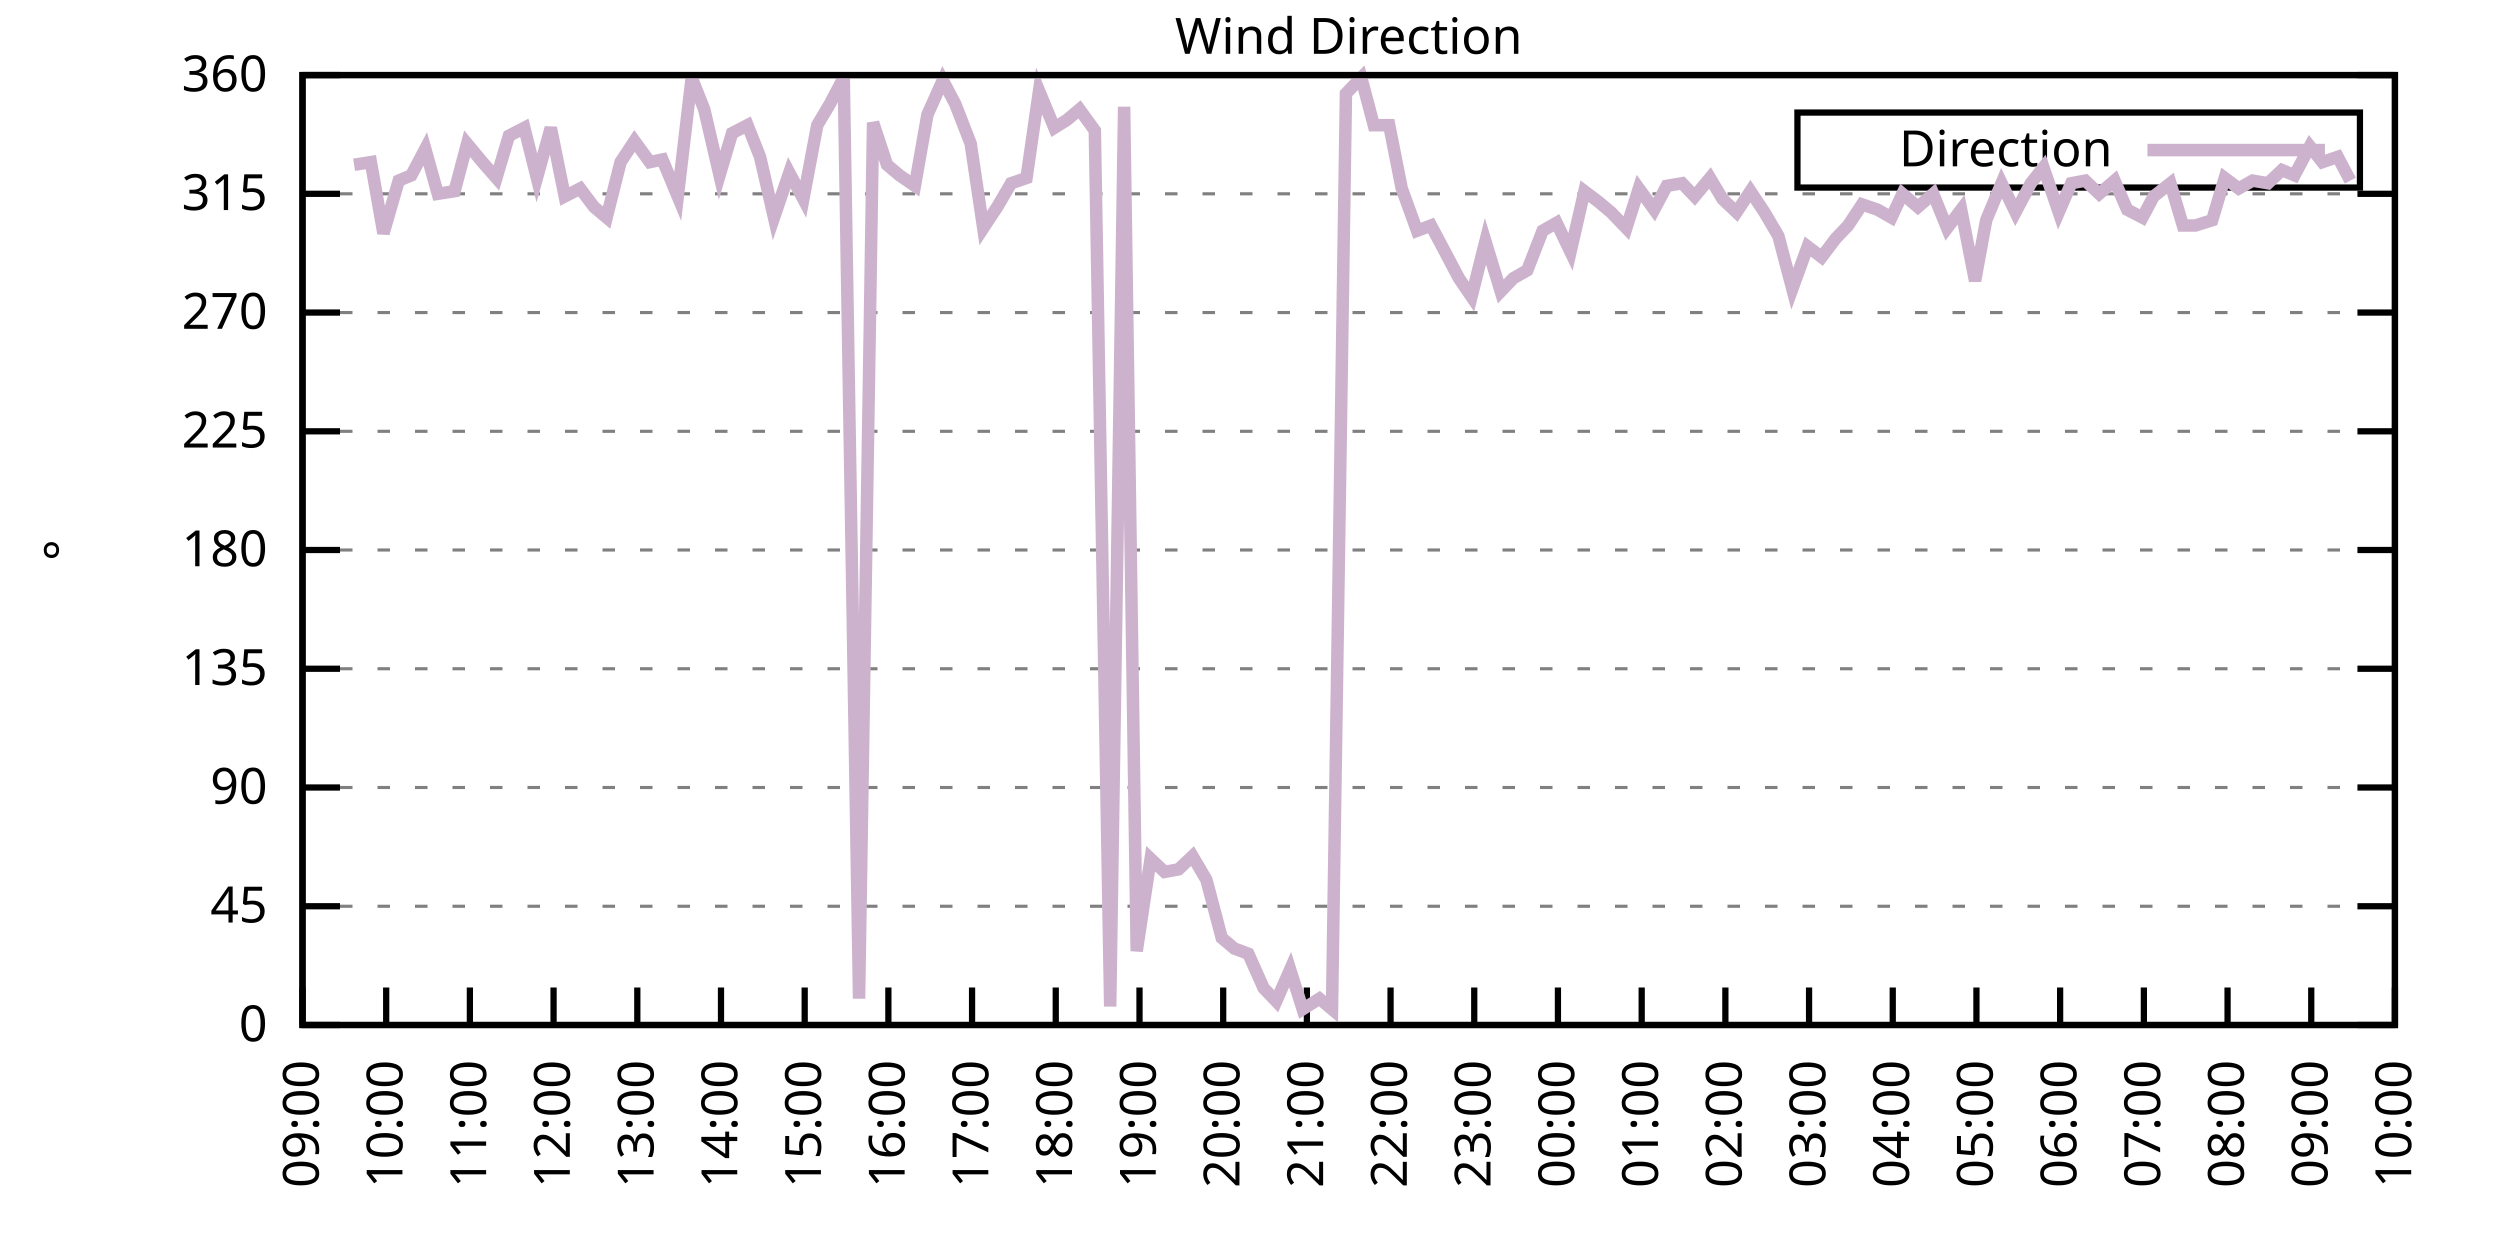
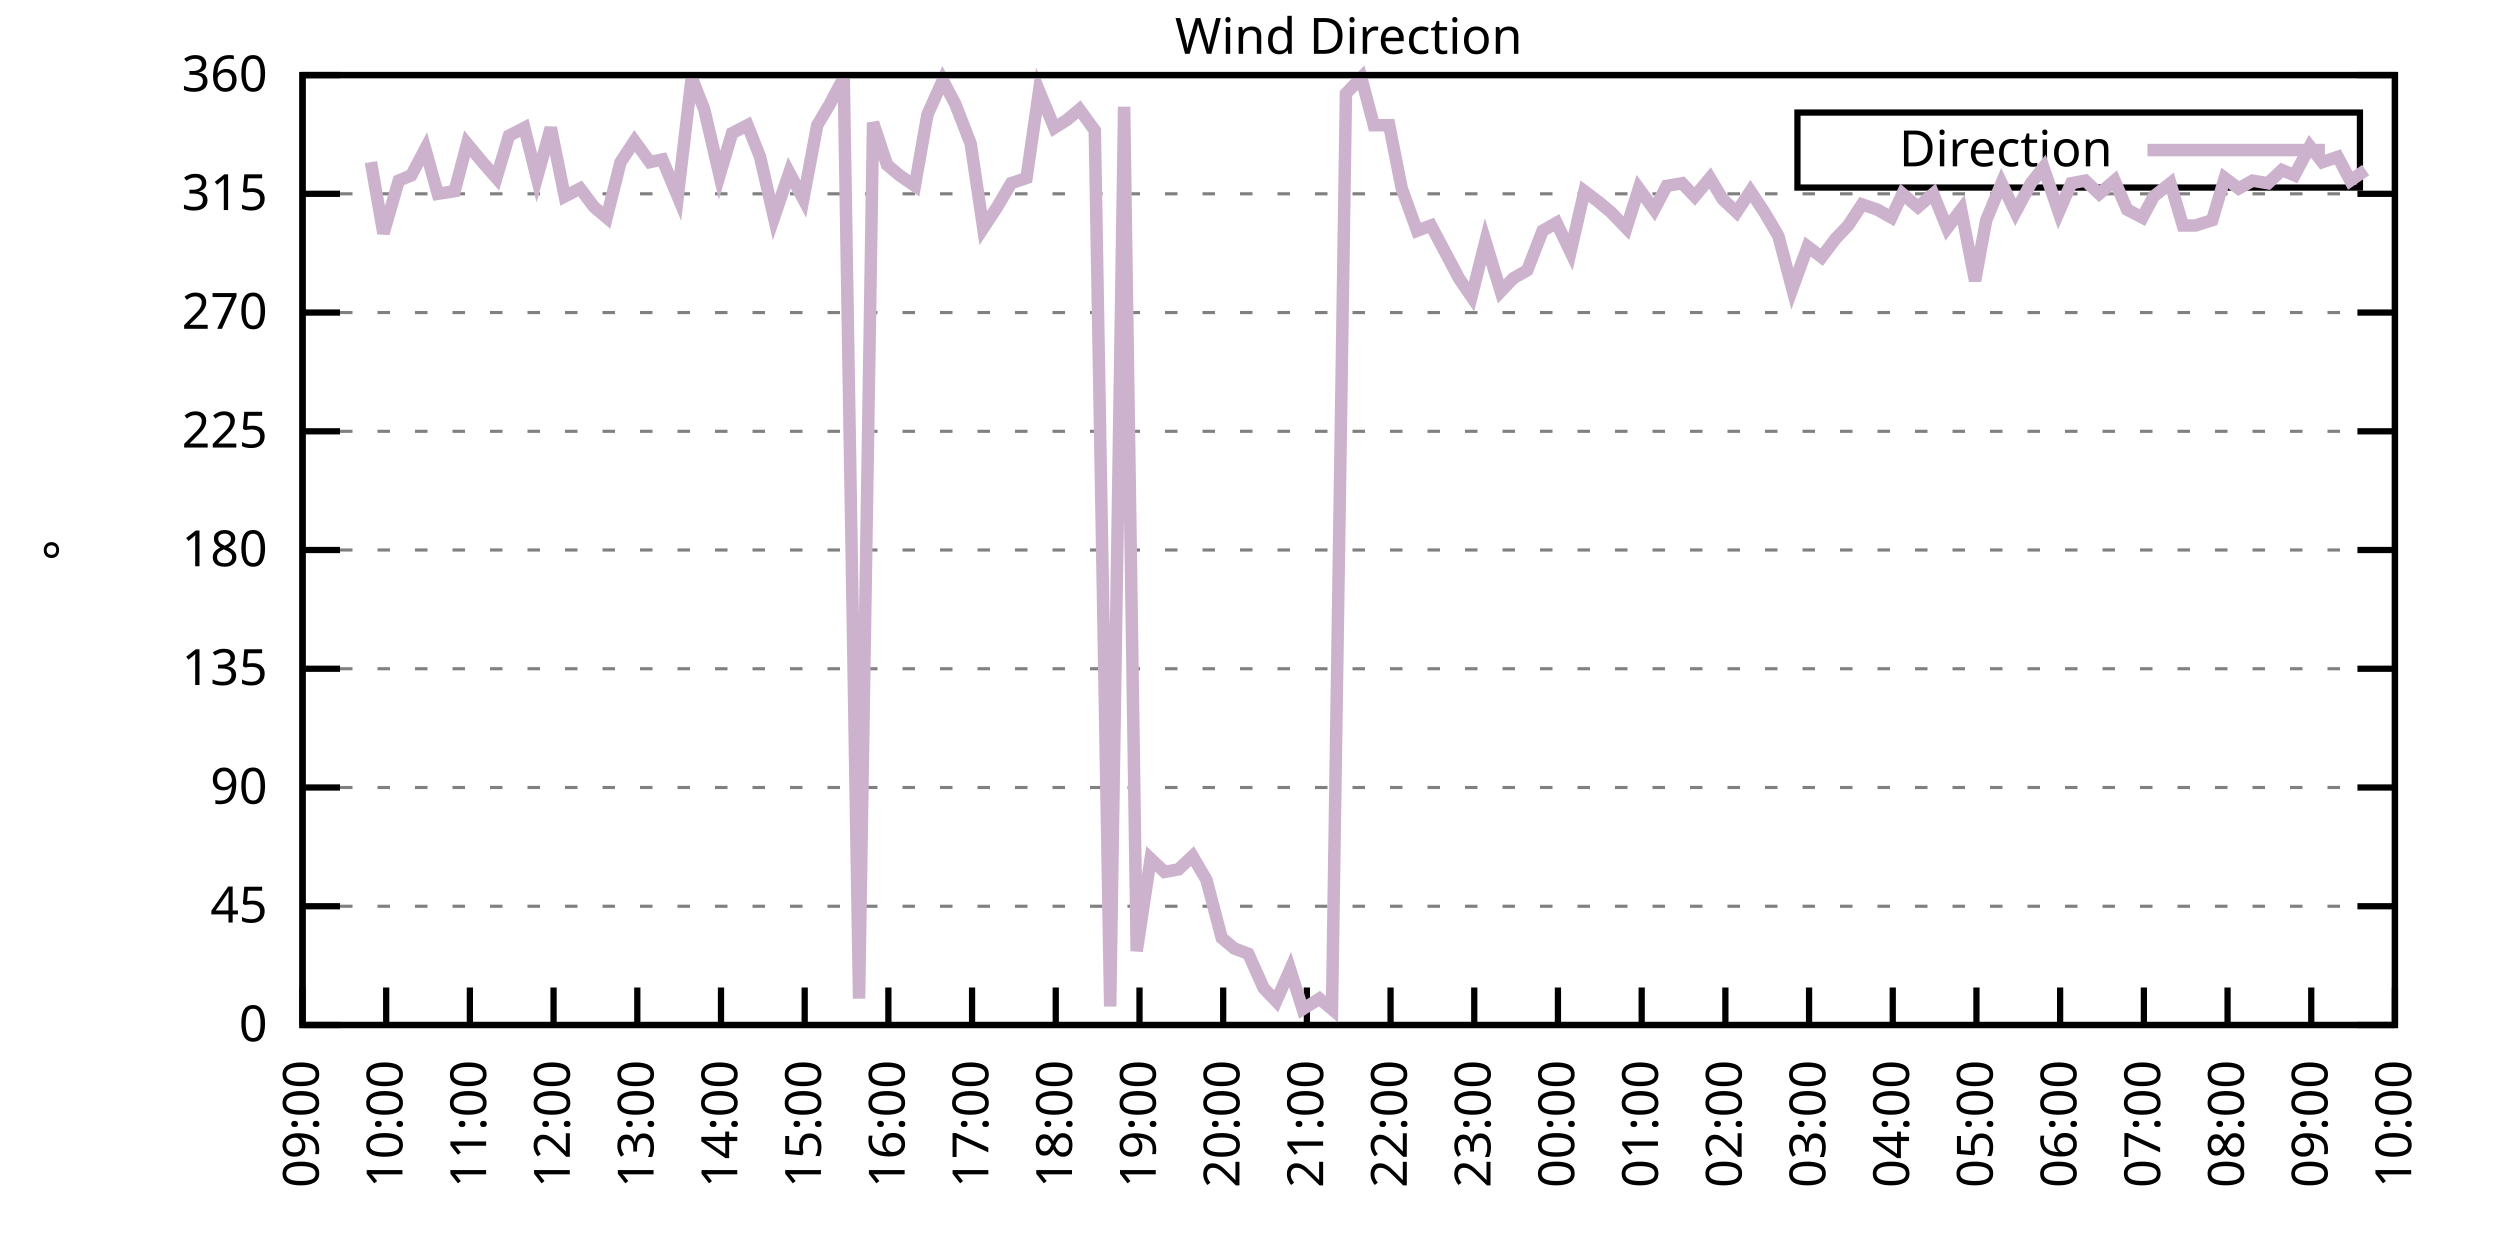
<svg xmlns="http://www.w3.org/2000/svg" xmlns:xlink="http://www.w3.org/1999/xlink" width="400" height="200" viewBox="0 0 400 200">
  <g id="gnuplot_canvas">
    <rect x="0" y="0" width="400" height="200" fill="none" />
    <defs>
      <circle id="gpDot" r="0.5" stroke-width="0.5" stroke="currentColor" />
      <path id="gpPt0" stroke-width="0.333" stroke="currentColor" d="M-1,0 h2 M0,-1 v2" />
      <path id="gpPt1" stroke-width="0.333" stroke="currentColor" d="M-1,-1 L1,1 M1,-1 L-1,1" />
      <path id="gpPt2" stroke-width="0.333" stroke="currentColor" d="M-1,0 L1,0 M0,-1 L0,1 M-1,-1 L1,1 M-1,1 L1,-1" />
      <rect id="gpPt3" stroke-width="0.333" stroke="currentColor" x="-1" y="-1" width="2" height="2" />
      <rect id="gpPt4" stroke-width="0.333" stroke="currentColor" fill="currentColor" x="-1" y="-1" width="2" height="2" />
      <circle id="gpPt5" stroke-width="0.333" stroke="currentColor" cx="0" cy="0" r="1" />
      <use xlink:href="#gpPt5" id="gpPt6" fill="currentColor" stroke="none" />
      <path id="gpPt7" stroke-width="0.333" stroke="currentColor" d="M0,-1.33 L-1.33,0.67 L1.33,0.67 z" />
      <use xlink:href="#gpPt7" id="gpPt8" fill="currentColor" stroke="none" />
      <use xlink:href="#gpPt7" id="gpPt9" stroke="currentColor" transform="rotate(180)" />
      <use xlink:href="#gpPt9" id="gpPt10" fill="currentColor" stroke="none" />
      <use xlink:href="#gpPt3" id="gpPt11" stroke="currentColor" transform="rotate(45)" />
      <use xlink:href="#gpPt11" id="gpPt12" fill="currentColor" stroke="none" />
      <path id="gpPt13" stroke-width="0.333" stroke="currentColor" d="M0,1.330 L1.265,0.411 L0.782,-1.067 L-0.782,-1.076 L-1.265,0.411 z" />
      <use xlink:href="#gpPt13" id="gpPt14" fill="currentColor" stroke="none" />
      <filter id="textbox" filterUnits="objectBoundingBox" x="0" y="0" height="1" width="1">
        <feFlood flood-color="white" flood-opacity="1" result="bgnd" />
        <feComposite in="SourceGraphic" in2="bgnd" operator="atop" />
      </filter>
      <filter id="greybox" filterUnits="objectBoundingBox" x="0" y="0" height="1" width="1">
        <feFlood flood-color="lightgrey" flood-opacity="1" result="grey" />
        <feComposite in="SourceGraphic" in2="grey" operator="atop" />
      </filter>
    </defs>
    <g fill="none" color="white" stroke="currentColor" stroke-width="1.00" stroke-linecap="butt" stroke-linejoin="miter">
</g>
    <g fill="none" color="black" stroke="currentColor" stroke-width="1.00" stroke-linecap="butt" stroke-linejoin="miter">
      <g stroke="none" shape-rendering="crispEdges">
        <polygon fill="rgb(255, 255, 255)" points="48.40,164.00 383.18,164.00 383.18,12.02 48.40,12.02 " />
      </g>
    </g>
    <g fill="none" color="black" stroke="currentColor" stroke-width="1.00" stroke-linecap="butt" stroke-linejoin="miter">
</g>
    <g fill="none" color="black" stroke="black" stroke-width="0.50" stroke-linecap="butt" stroke-linejoin="miter">
</g>
    <g fill="none" color="gray" stroke="currentColor" stroke-width="0.50" stroke-linecap="butt" stroke-linejoin="miter">
      <path stroke="gray" stroke-dasharray="2,4" class="gridline" d="M48.40,164.00 L383.19,164.00  " />
    </g>
    <g fill="none" color="gray" stroke="gray" stroke-width="1.00" stroke-linecap="butt" stroke-linejoin="miter">
</g>
    <g fill="none" color="black" stroke="currentColor" stroke-width="1.00" stroke-linecap="butt" stroke-linejoin="miter">
      <path stroke="black" d="M48.40,164.00 L54.40,164.00 M383.19,164.00 L377.19,164.00  " />
      <g transform="translate(42.80,166.60)" stroke="none" fill="black" font-family="Sans" font-size="8.00" text-anchor="end">
        <text>
          <tspan font-family="Sans"> 0</tspan>
        </text>
      </g>
    </g>
    <g fill="none" color="black" stroke="currentColor" stroke-width="1.00" stroke-linecap="butt" stroke-linejoin="miter">
</g>
    <g fill="none" color="black" stroke="black" stroke-width="0.50" stroke-linecap="butt" stroke-linejoin="miter">
</g>
    <g fill="none" color="gray" stroke="currentColor" stroke-width="0.50" stroke-linecap="butt" stroke-linejoin="miter">
      <path stroke="gray" stroke-dasharray="2,4" class="gridline" d="M48.40,145.00 L383.19,145.00  " />
    </g>
    <g fill="none" color="gray" stroke="gray" stroke-width="1.00" stroke-linecap="butt" stroke-linejoin="miter">
</g>
    <g fill="none" color="black" stroke="currentColor" stroke-width="1.00" stroke-linecap="butt" stroke-linejoin="miter">
      <path stroke="black" d="M48.40,145.00 L54.40,145.00 M383.19,145.00 L377.19,145.00  " />
      <g transform="translate(42.80,147.60)" stroke="none" fill="black" font-family="Sans" font-size="8.00" text-anchor="end">
        <text>
          <tspan font-family="Sans"> 45</tspan>
        </text>
      </g>
    </g>
    <g fill="none" color="black" stroke="currentColor" stroke-width="1.00" stroke-linecap="butt" stroke-linejoin="miter">
</g>
    <g fill="none" color="black" stroke="black" stroke-width="0.50" stroke-linecap="butt" stroke-linejoin="miter">
</g>
    <g fill="none" color="gray" stroke="currentColor" stroke-width="0.50" stroke-linecap="butt" stroke-linejoin="miter">
      <path stroke="gray" stroke-dasharray="2,4" class="gridline" d="M48.40,126.00 L383.19,126.00  " />
    </g>
    <g fill="none" color="gray" stroke="gray" stroke-width="1.00" stroke-linecap="butt" stroke-linejoin="miter">
</g>
    <g fill="none" color="black" stroke="currentColor" stroke-width="1.00" stroke-linecap="butt" stroke-linejoin="miter">
      <path stroke="black" d="M48.40,126.00 L54.40,126.00 M383.19,126.00 L377.19,126.00  " />
      <g transform="translate(42.80,128.60)" stroke="none" fill="black" font-family="Sans" font-size="8.00" text-anchor="end">
        <text>
          <tspan font-family="Sans"> 90</tspan>
        </text>
      </g>
    </g>
    <g fill="none" color="black" stroke="currentColor" stroke-width="1.00" stroke-linecap="butt" stroke-linejoin="miter">
</g>
    <g fill="none" color="black" stroke="black" stroke-width="0.50" stroke-linecap="butt" stroke-linejoin="miter">
</g>
    <g fill="none" color="gray" stroke="currentColor" stroke-width="0.50" stroke-linecap="butt" stroke-linejoin="miter">
      <path stroke="gray" stroke-dasharray="2,4" class="gridline" d="M48.40,107.00 L383.19,107.00  " />
    </g>
    <g fill="none" color="gray" stroke="gray" stroke-width="1.00" stroke-linecap="butt" stroke-linejoin="miter">
</g>
    <g fill="none" color="black" stroke="currentColor" stroke-width="1.00" stroke-linecap="butt" stroke-linejoin="miter">
      <path stroke="black" d="M48.40,107.00 L54.40,107.00 M383.19,107.00 L377.19,107.00  " />
      <g transform="translate(42.80,109.60)" stroke="none" fill="black" font-family="Sans" font-size="8.00" text-anchor="end">
        <text>
          <tspan font-family="Sans"> 135</tspan>
        </text>
      </g>
    </g>
    <g fill="none" color="black" stroke="currentColor" stroke-width="1.00" stroke-linecap="butt" stroke-linejoin="miter">
</g>
    <g fill="none" color="black" stroke="black" stroke-width="0.50" stroke-linecap="butt" stroke-linejoin="miter">
</g>
    <g fill="none" color="gray" stroke="currentColor" stroke-width="0.50" stroke-linecap="butt" stroke-linejoin="miter">
      <path stroke="gray" stroke-dasharray="2,4" class="gridline" d="M48.40,88.00 L383.19,88.00  " />
    </g>
    <g fill="none" color="gray" stroke="gray" stroke-width="1.00" stroke-linecap="butt" stroke-linejoin="miter">
</g>
    <g fill="none" color="black" stroke="currentColor" stroke-width="1.00" stroke-linecap="butt" stroke-linejoin="miter">
      <path stroke="black" d="M48.40,88.00 L54.40,88.00 M383.19,88.00 L377.19,88.00  " />
      <g transform="translate(42.80,90.60)" stroke="none" fill="black" font-family="Sans" font-size="8.00" text-anchor="end">
        <text>
          <tspan font-family="Sans"> 180</tspan>
        </text>
      </g>
    </g>
    <g fill="none" color="black" stroke="currentColor" stroke-width="1.00" stroke-linecap="butt" stroke-linejoin="miter">
</g>
    <g fill="none" color="black" stroke="black" stroke-width="0.50" stroke-linecap="butt" stroke-linejoin="miter">
</g>
    <g fill="none" color="gray" stroke="currentColor" stroke-width="0.50" stroke-linecap="butt" stroke-linejoin="miter">
      <path stroke="gray" stroke-dasharray="2,4" class="gridline" d="M48.40,69.01 L383.19,69.01  " />
    </g>
    <g fill="none" color="gray" stroke="gray" stroke-width="1.00" stroke-linecap="butt" stroke-linejoin="miter">
</g>
    <g fill="none" color="black" stroke="currentColor" stroke-width="1.00" stroke-linecap="butt" stroke-linejoin="miter">
      <path stroke="black" d="M48.40,69.01 L54.40,69.01 M383.19,69.01 L377.19,69.01  " />
      <g transform="translate(42.80,71.61)" stroke="none" fill="black" font-family="Sans" font-size="8.00" text-anchor="end">
        <text>
          <tspan font-family="Sans"> 225</tspan>
        </text>
      </g>
    </g>
    <g fill="none" color="black" stroke="currentColor" stroke-width="1.00" stroke-linecap="butt" stroke-linejoin="miter">
</g>
    <g fill="none" color="black" stroke="black" stroke-width="0.50" stroke-linecap="butt" stroke-linejoin="miter">
</g>
    <g fill="none" color="gray" stroke="currentColor" stroke-width="0.50" stroke-linecap="butt" stroke-linejoin="miter">
      <path stroke="gray" stroke-dasharray="2,4" class="gridline" d="M48.40,50.01 L383.19,50.01  " />
    </g>
    <g fill="none" color="gray" stroke="gray" stroke-width="1.00" stroke-linecap="butt" stroke-linejoin="miter">
</g>
    <g fill="none" color="black" stroke="currentColor" stroke-width="1.00" stroke-linecap="butt" stroke-linejoin="miter">
      <path stroke="black" d="M48.40,50.01 L54.40,50.01 M383.19,50.01 L377.19,50.01  " />
      <g transform="translate(42.80,52.61)" stroke="none" fill="black" font-family="Sans" font-size="8.00" text-anchor="end">
        <text>
          <tspan font-family="Sans"> 270</tspan>
        </text>
      </g>
    </g>
    <g fill="none" color="black" stroke="currentColor" stroke-width="1.00" stroke-linecap="butt" stroke-linejoin="miter">
</g>
    <g fill="none" color="black" stroke="black" stroke-width="0.50" stroke-linecap="butt" stroke-linejoin="miter">
</g>
    <g fill="none" color="gray" stroke="currentColor" stroke-width="0.50" stroke-linecap="butt" stroke-linejoin="miter">
      <path stroke="gray" stroke-dasharray="2,4" class="gridline" d="M48.40,31.01 L383.19,31.01  " />
    </g>
    <g fill="none" color="gray" stroke="gray" stroke-width="1.00" stroke-linecap="butt" stroke-linejoin="miter">
</g>
    <g fill="none" color="black" stroke="currentColor" stroke-width="1.00" stroke-linecap="butt" stroke-linejoin="miter">
      <path stroke="black" d="M48.40,31.01 L54.40,31.01 M383.19,31.01 L377.19,31.01  " />
      <g transform="translate(42.80,33.61)" stroke="none" fill="black" font-family="Sans" font-size="8.00" text-anchor="end">
        <text>
          <tspan font-family="Sans"> 315</tspan>
        </text>
      </g>
    </g>
    <g fill="none" color="black" stroke="currentColor" stroke-width="1.00" stroke-linecap="butt" stroke-linejoin="miter">
</g>
    <g fill="none" color="black" stroke="black" stroke-width="0.50" stroke-linecap="butt" stroke-linejoin="miter">
</g>
    <g fill="none" color="gray" stroke="currentColor" stroke-width="0.50" stroke-linecap="butt" stroke-linejoin="miter">
      <path stroke="gray" stroke-dasharray="2,4" class="gridline" d="M48.40,12.01 L383.19,12.01  " />
    </g>
    <g fill="none" color="gray" stroke="gray" stroke-width="1.00" stroke-linecap="butt" stroke-linejoin="miter">
</g>
    <g fill="none" color="black" stroke="currentColor" stroke-width="1.00" stroke-linecap="butt" stroke-linejoin="miter">
      <path stroke="black" d="M48.40,12.01 L54.40,12.01 M383.19,12.01 L377.19,12.01  " />
      <g transform="translate(42.80,14.61)" stroke="none" fill="black" font-family="Sans" font-size="8.00" text-anchor="end">
        <text>
          <tspan font-family="Sans"> 360</tspan>
        </text>
      </g>
    </g>
    <g fill="none" color="black" stroke="currentColor" stroke-width="1.00" stroke-linecap="butt" stroke-linejoin="miter">
      <path stroke="black" d="M48.40,164.00 L48.40,158.00  " />
      <g transform="translate(51.00,169.60) rotate(270.00)" stroke="none" fill="black" font-family="Sans" font-size="8.00" text-anchor="end">
        <text>
          <tspan font-family="Sans">09:00</tspan>
        </text>
      </g>
    </g>
    <g fill="none" color="black" stroke="currentColor" stroke-width="1.00" stroke-linecap="butt" stroke-linejoin="miter">
      <path stroke="black" d="M61.79,164.00 L61.79,158.00  " />
      <g transform="translate(64.39,169.60) rotate(270.00)" stroke="none" fill="black" font-family="Sans" font-size="8.00" text-anchor="end">
        <text>
          <tspan font-family="Sans">10:00</tspan>
        </text>
      </g>
    </g>
    <g fill="none" color="black" stroke="currentColor" stroke-width="1.00" stroke-linecap="butt" stroke-linejoin="miter">
      <path stroke="black" d="M75.18,164.00 L75.18,158.00  " />
      <g transform="translate(77.78,169.60) rotate(270.00)" stroke="none" fill="black" font-family="Sans" font-size="8.00" text-anchor="end">
        <text>
          <tspan font-family="Sans">11:00</tspan>
        </text>
      </g>
    </g>
    <g fill="none" color="black" stroke="currentColor" stroke-width="1.00" stroke-linecap="butt" stroke-linejoin="miter">
      <path stroke="black" d="M88.57,164.00 L88.57,158.00  " />
      <g transform="translate(91.17,169.60) rotate(270.00)" stroke="none" fill="black" font-family="Sans" font-size="8.00" text-anchor="end">
        <text>
          <tspan font-family="Sans">12:00</tspan>
        </text>
      </g>
    </g>
    <g fill="none" color="black" stroke="currentColor" stroke-width="1.00" stroke-linecap="butt" stroke-linejoin="miter">
      <path stroke="black" d="M101.97,164.00 L101.97,158.00  " />
      <g transform="translate(104.57,169.60) rotate(270.00)" stroke="none" fill="black" font-family="Sans" font-size="8.00" text-anchor="end">
        <text>
          <tspan font-family="Sans">13:00</tspan>
        </text>
      </g>
    </g>
    <g fill="none" color="black" stroke="currentColor" stroke-width="1.00" stroke-linecap="butt" stroke-linejoin="miter">
      <path stroke="black" d="M115.36,164.00 L115.36,158.00  " />
      <g transform="translate(117.96,169.60) rotate(270.00)" stroke="none" fill="black" font-family="Sans" font-size="8.00" text-anchor="end">
        <text>
          <tspan font-family="Sans">14:00</tspan>
        </text>
      </g>
    </g>
    <g fill="none" color="black" stroke="currentColor" stroke-width="1.00" stroke-linecap="butt" stroke-linejoin="miter">
      <path stroke="black" d="M128.75,164.00 L128.75,158.00  " />
      <g transform="translate(131.35,169.60) rotate(270.00)" stroke="none" fill="black" font-family="Sans" font-size="8.00" text-anchor="end">
        <text>
          <tspan font-family="Sans">15:00</tspan>
        </text>
      </g>
    </g>
    <g fill="none" color="black" stroke="currentColor" stroke-width="1.00" stroke-linecap="butt" stroke-linejoin="miter">
      <path stroke="black" d="M142.14,164.00 L142.14,158.00  " />
      <g transform="translate(144.74,169.60) rotate(270.00)" stroke="none" fill="black" font-family="Sans" font-size="8.00" text-anchor="end">
        <text>
          <tspan font-family="Sans">16:00</tspan>
        </text>
      </g>
    </g>
    <g fill="none" color="black" stroke="currentColor" stroke-width="1.00" stroke-linecap="butt" stroke-linejoin="miter">
      <path stroke="black" d="M155.53,164.00 L155.53,158.00  " />
      <g transform="translate(158.13,169.60) rotate(270.00)" stroke="none" fill="black" font-family="Sans" font-size="8.00" text-anchor="end">
        <text>
          <tspan font-family="Sans">17:00</tspan>
        </text>
      </g>
    </g>
    <g fill="none" color="black" stroke="currentColor" stroke-width="1.00" stroke-linecap="butt" stroke-linejoin="miter">
      <path stroke="black" d="M168.92,164.00 L168.92,158.00  " />
      <g transform="translate(171.52,169.60) rotate(270.00)" stroke="none" fill="black" font-family="Sans" font-size="8.00" text-anchor="end">
        <text>
          <tspan font-family="Sans">18:00</tspan>
        </text>
      </g>
    </g>
    <g fill="none" color="black" stroke="currentColor" stroke-width="1.00" stroke-linecap="butt" stroke-linejoin="miter">
      <path stroke="black" d="M182.32,164.00 L182.32,158.00  " />
      <g transform="translate(184.92,169.60) rotate(270.00)" stroke="none" fill="black" font-family="Sans" font-size="8.00" text-anchor="end">
        <text>
          <tspan font-family="Sans">19:00</tspan>
        </text>
      </g>
    </g>
    <g fill="none" color="black" stroke="currentColor" stroke-width="1.00" stroke-linecap="butt" stroke-linejoin="miter">
      <path stroke="black" d="M195.71,164.00 L195.71,158.00  " />
      <g transform="translate(198.31,169.60) rotate(270.00)" stroke="none" fill="black" font-family="Sans" font-size="8.00" text-anchor="end">
        <text>
          <tspan font-family="Sans">20:00</tspan>
        </text>
      </g>
    </g>
    <g fill="none" color="black" stroke="currentColor" stroke-width="1.00" stroke-linecap="butt" stroke-linejoin="miter">
      <path stroke="black" d="M209.10,164.00 L209.10,158.00  " />
      <g transform="translate(211.70,169.60) rotate(270.00)" stroke="none" fill="black" font-family="Sans" font-size="8.00" text-anchor="end">
        <text>
          <tspan font-family="Sans">21:00</tspan>
        </text>
      </g>
    </g>
    <g fill="none" color="black" stroke="currentColor" stroke-width="1.00" stroke-linecap="butt" stroke-linejoin="miter">
      <path stroke="black" d="M222.49,164.00 L222.49,158.00  " />
      <g transform="translate(225.09,169.60) rotate(270.00)" stroke="none" fill="black" font-family="Sans" font-size="8.00" text-anchor="end">
        <text>
          <tspan font-family="Sans">22:00</tspan>
        </text>
      </g>
    </g>
    <g fill="none" color="black" stroke="currentColor" stroke-width="1.00" stroke-linecap="butt" stroke-linejoin="miter">
      <path stroke="black" d="M235.88,164.00 L235.88,158.00  " />
      <g transform="translate(238.48,169.60) rotate(270.00)" stroke="none" fill="black" font-family="Sans" font-size="8.00" text-anchor="end">
        <text>
          <tspan font-family="Sans">23:00</tspan>
        </text>
      </g>
    </g>
    <g fill="none" color="black" stroke="currentColor" stroke-width="1.00" stroke-linecap="butt" stroke-linejoin="miter">
      <path stroke="black" d="M249.27,164.00 L249.27,158.00  " />
      <g transform="translate(251.87,169.60) rotate(270.00)" stroke="none" fill="black" font-family="Sans" font-size="8.00" text-anchor="end">
        <text>
          <tspan font-family="Sans">00:00</tspan>
        </text>
      </g>
    </g>
    <g fill="none" color="black" stroke="currentColor" stroke-width="1.00" stroke-linecap="butt" stroke-linejoin="miter">
      <path stroke="black" d="M262.67,164.00 L262.67,158.00  " />
      <g transform="translate(265.27,169.60) rotate(270.00)" stroke="none" fill="black" font-family="Sans" font-size="8.00" text-anchor="end">
        <text>
          <tspan font-family="Sans">01:00</tspan>
        </text>
      </g>
    </g>
    <g fill="none" color="black" stroke="currentColor" stroke-width="1.00" stroke-linecap="butt" stroke-linejoin="miter">
      <path stroke="black" d="M276.06,164.00 L276.06,158.00  " />
      <g transform="translate(278.66,169.60) rotate(270.00)" stroke="none" fill="black" font-family="Sans" font-size="8.00" text-anchor="end">
        <text>
          <tspan font-family="Sans">02:00</tspan>
        </text>
      </g>
    </g>
    <g fill="none" color="black" stroke="currentColor" stroke-width="1.00" stroke-linecap="butt" stroke-linejoin="miter">
      <path stroke="black" d="M289.45,164.00 L289.45,158.00  " />
      <g transform="translate(292.05,169.60) rotate(270.00)" stroke="none" fill="black" font-family="Sans" font-size="8.00" text-anchor="end">
        <text>
          <tspan font-family="Sans">03:00</tspan>
        </text>
      </g>
    </g>
    <g fill="none" color="black" stroke="currentColor" stroke-width="1.00" stroke-linecap="butt" stroke-linejoin="miter">
      <path stroke="black" d="M302.84,164.00 L302.84,158.00  " />
      <g transform="translate(305.44,169.60) rotate(270.00)" stroke="none" fill="black" font-family="Sans" font-size="8.00" text-anchor="end">
        <text>
          <tspan font-family="Sans">04:00</tspan>
        </text>
      </g>
    </g>
    <g fill="none" color="black" stroke="currentColor" stroke-width="1.00" stroke-linecap="butt" stroke-linejoin="miter">
      <path stroke="black" d="M316.23,164.00 L316.23,158.00  " />
      <g transform="translate(318.83,169.60) rotate(270.00)" stroke="none" fill="black" font-family="Sans" font-size="8.00" text-anchor="end">
        <text>
          <tspan font-family="Sans">05:00</tspan>
        </text>
      </g>
    </g>
    <g fill="none" color="black" stroke="currentColor" stroke-width="1.00" stroke-linecap="butt" stroke-linejoin="miter">
      <path stroke="black" d="M329.62,164.00 L329.62,158.00  " />
      <g transform="translate(332.22,169.60) rotate(270.00)" stroke="none" fill="black" font-family="Sans" font-size="8.00" text-anchor="end">
        <text>
          <tspan font-family="Sans">06:00</tspan>
        </text>
      </g>
    </g>
    <g fill="none" color="black" stroke="currentColor" stroke-width="1.00" stroke-linecap="butt" stroke-linejoin="miter">
      <path stroke="black" d="M343.02,164.00 L343.02,158.00  " />
      <g transform="translate(345.62,169.60) rotate(270.00)" stroke="none" fill="black" font-family="Sans" font-size="8.00" text-anchor="end">
        <text>
          <tspan font-family="Sans">07:00</tspan>
        </text>
      </g>
    </g>
    <g fill="none" color="black" stroke="currentColor" stroke-width="1.00" stroke-linecap="butt" stroke-linejoin="miter">
      <path stroke="black" d="M356.41,164.00 L356.41,158.00  " />
      <g transform="translate(359.01,169.60) rotate(270.00)" stroke="none" fill="black" font-family="Sans" font-size="8.00" text-anchor="end">
        <text>
          <tspan font-family="Sans">08:00</tspan>
        </text>
      </g>
    </g>
    <g fill="none" color="black" stroke="currentColor" stroke-width="1.00" stroke-linecap="butt" stroke-linejoin="miter">
      <path stroke="black" d="M369.80,164.00 L369.80,158.00  " />
      <g transform="translate(372.40,169.60) rotate(270.00)" stroke="none" fill="black" font-family="Sans" font-size="8.00" text-anchor="end">
        <text>
          <tspan font-family="Sans">09:00</tspan>
        </text>
      </g>
    </g>
    <g fill="none" color="black" stroke="currentColor" stroke-width="1.00" stroke-linecap="butt" stroke-linejoin="miter">
      <path stroke="black" d="M383.19,164.00 L383.19,158.00  " />
      <g transform="translate(385.79,169.60) rotate(270.00)" stroke="none" fill="black" font-family="Sans" font-size="8.00" text-anchor="end">
        <text>
          <tspan font-family="Sans">10:00</tspan>
        </text>
      </g>
    </g>
    <g fill="none" color="black" stroke="currentColor" stroke-width="1.00" stroke-linecap="butt" stroke-linejoin="miter">
</g>
    <g fill="none" color="black" stroke="currentColor" stroke-width="1.00" stroke-linecap="butt" stroke-linejoin="miter">
      <path stroke="black" d="M48.40,12.01 L48.40,164.00 L383.19,164.00 L383.19,12.01 L48.40,12.01 Z  " />
    </g>
    <g fill="none" color="black" stroke="currentColor" stroke-width="1.00" stroke-linecap="butt" stroke-linejoin="miter">
</g>
    <g fill="none" color="black" stroke="currentColor" stroke-width="1.00" stroke-linecap="butt" stroke-linejoin="miter">
      <path stroke="black" d="M287.59,30.01 L287.59,18.01 L377.59,18.01 L377.59,30.01 L287.59,30.01 Z  " />
    </g>
    <g id="Wind_direction_plot_1">
      <g fill="none" color="white" stroke="black" stroke-width="2.00" stroke-linecap="butt" stroke-linejoin="miter">
</g>
      <g fill="none" color="black" stroke="currentColor" stroke-width="2.00" stroke-linecap="butt" stroke-linejoin="miter">
        <g transform="translate(337.99,26.61)" stroke="none" fill="black" font-family="Sans" font-size="8.00" text-anchor="end">
          <text>
            <tspan font-family="Sans">Direction</tspan>
          </text>
        </g>
      </g>
      <g fill="none" color="black" stroke="currentColor" stroke-width="2.00" stroke-linecap="butt" stroke-linejoin="miter">
-         <path stroke="rgb(204, 178, 204)" d="M343.59,24.01 L371.99,24.01 M56.66,26.36 L59.34,25.94 L61.35,37.34 L63.80,28.90 L65.81,28.05 L68.04,23.83   L70.05,31.01 L72.73,30.59 L74.74,22.99 L77.19,25.94 L79.42,28.48 L81.43,21.72 L83.89,20.45 L85.90,28.48   L88.13,20.45 L90.36,31.43 L92.82,30.16 L95.05,33.12 L97.06,34.81 L99.29,25.94 L101.52,22.56 L103.98,25.94   L105.98,25.52 L108.44,31.43 L110.67,12.43 L112.68,17.50 L115.13,28.05 L117.14,21.30 L119.60,20.03 L121.61,25.10   L123.84,34.81 L126.29,27.63 L128.53,31.85 L130.76,20.03 L132.77,16.65 L135.00,12.43 L137.45,159.78 L139.69,19.61   L141.92,26.36 L143.93,28.05 L146.38,29.74 L148.39,18.34 L150.85,12.85 L152.85,16.65 L155.31,22.99 L157.32,36.50   L159.55,33.12 L161.78,29.32 L164.24,28.48 L166.25,14.54 L168.70,20.45 L170.71,19.19 L172.72,17.50 L175.17,20.88   L177.63,161.04 L179.86,17.08 L181.87,152.18 L184.10,137.40 L186.33,139.51 L188.57,139.09 L190.80,136.98 L193.03,140.78   L195.48,150.07 L197.49,151.76 L199.73,152.60 L202.18,158.09 L204.19,160.20 L206.42,155.13 L208.43,161.47 L211.11,159.78   L213.12,161.47 L215.35,14.97 L217.80,12.43 L219.81,20.03 L222.27,20.03 L224.28,30.16 L226.73,36.92 L228.96,36.08   L231.20,40.30 L233.43,44.52 L235.44,47.47 L237.67,38.61 L240.12,46.63 L242.13,44.52 L244.36,43.25 L246.82,36.92   L249.05,35.65 L251.28,40.30 L253.51,30.59 L255.75,32.28 L257.76,33.96 L260.21,36.50 L262.22,30.16 L264.67,33.54   L266.68,29.74 L269.14,29.32 L271.15,31.43 L273.60,28.48 L275.61,31.85 L277.84,33.96 L280.07,30.59 L282.31,33.96   L284.54,37.76 L286.77,46.21 L289.23,39.45 L291.46,41.14 L293.69,38.19 L295.70,36.08 L297.93,32.70 L300.39,33.54   L302.62,34.81 L304.40,31.01 L306.86,33.12 L309.31,31.01 L311.54,36.50 L313.78,33.54 L316.01,44.94 L317.79,35.23   L320.25,29.32 L322.48,33.96 L324.94,29.32 L326.95,26.79 L329.40,33.96 L331.41,29.32 L333.64,28.90 L335.87,31.01   L338.33,28.90 L340.34,33.54 L342.79,34.81 L344.58,31.43 L347.26,29.32 L349.26,36.08 L351.27,36.08 L353.95,35.23   L355.96,28.48 L358.19,30.16 L360.42,28.90 L362.88,29.32 L365.11,27.21 L367.12,28.05 L369.58,23.41 L371.58,25.94   L374.04,25.10 L376.05,28.90  " />
+         <path stroke="rgb(204, 178, 204)" d="M343.59,24.01 L371.99,24.01 M59.34,25.94 L61.35,37.34 L63.80,28.90 L65.81,28.05 L68.04,23.83 L70.05,31.01   L72.73,30.59 L74.74,22.99 L77.19,25.94 L79.42,28.48 L81.43,21.72 L83.89,20.45 L85.90,28.48 L88.13,20.45   L90.36,31.43 L92.82,30.16 L95.05,33.12 L97.06,34.81 L99.29,25.94 L101.52,22.56 L103.98,25.94 L105.98,25.52   L108.44,31.43 L110.67,12.43 L112.68,17.50 L115.13,28.05 L117.14,21.30 L119.60,20.03 L121.61,25.10 L123.84,34.81   L126.29,27.63 L128.53,31.85 L130.76,20.03 L132.77,16.65 L135.00,12.43 L137.45,159.78 L139.69,19.61 L141.92,26.36   L143.93,28.05 L146.38,29.74 L148.39,18.34 L150.85,12.85 L152.85,16.65 L155.31,22.99 L157.32,36.50 L159.55,33.12   L161.78,29.32 L164.24,28.48 L166.25,14.54 L168.70,20.45 L170.71,19.19 L172.72,17.50 L175.17,20.88 L177.63,161.04   L179.86,17.08 L181.87,152.18 L184.10,137.40 L186.33,139.51 L188.57,139.09 L190.80,136.98 L193.03,140.78 L195.48,150.07   L197.49,151.76 L199.73,152.60 L202.18,158.09 L204.19,160.20 L206.42,155.13 L208.43,161.47 L211.11,159.78 L213.12,161.47   L215.35,14.97 L217.80,12.43 L219.81,20.03 L222.27,20.03 L224.28,30.16 L226.73,36.92 L228.96,36.08 L231.20,40.30   L233.43,44.52 L235.44,47.47 L237.67,38.61 L240.12,46.63 L242.13,44.52 L244.36,43.25 L246.82,36.92 L249.05,35.65   L251.28,40.30 L253.51,30.59 L255.75,32.28 L257.76,33.96 L260.21,36.50 L262.22,30.16 L264.67,33.54 L266.68,29.74   L269.14,29.32 L271.15,31.43 L273.60,28.48 L275.61,31.85 L277.84,33.96 L280.07,30.59 L282.31,33.96 L284.54,37.76   L286.77,46.21 L289.23,39.45 L291.46,41.14 L293.69,38.19 L295.70,36.08 L297.93,32.70 L300.39,33.54 L302.62,34.81   L304.40,31.01 L306.86,33.12 L309.31,31.01 L311.54,36.50 L313.78,33.54 L316.01,44.94 L317.79,35.23 L320.25,29.32   L322.48,33.96 L324.94,29.32 L326.95,26.79 L329.40,33.96 L331.41,29.32 L333.64,28.90 L335.87,31.01 L338.33,28.90   L340.34,33.54 L342.79,34.81 L344.58,31.43 L347.26,29.32 L349.26,36.08 L351.27,36.08 L353.95,35.23 L355.96,28.48   L358.19,30.16 L360.42,28.90 L362.88,29.32 L365.11,27.21 L367.12,28.05 L369.58,23.41 L371.58,25.94 L374.04,25.10   L376.05,28.90 L378.50,27.21  " />
      </g>
    </g>
    <g fill="none" color="black" stroke="currentColor" stroke-width="2.00" stroke-linecap="butt" stroke-linejoin="miter">
</g>
    <g fill="none" color="black" stroke="black" stroke-width="1.00" stroke-linecap="butt" stroke-linejoin="miter">
</g>
    <g fill="none" color="black" stroke="currentColor" stroke-width="1.00" stroke-linecap="butt" stroke-linejoin="miter">
      <path stroke="black" d="M48.40,12.01 L48.40,164.00 L383.19,164.00 L383.19,12.01 L48.40,12.01 Z  " />
      <g transform="translate(12.80,88.01) rotate(270.00)" stroke="none" fill="black" font-family="Sans" font-size="8.00" text-anchor="middle">
        <text>
          <tspan font-family="Sans">°</tspan>
        </text>
      </g>
    </g>
    <g fill="none" color="black" stroke="currentColor" stroke-width="1.00" stroke-linecap="butt" stroke-linejoin="miter">
</g>
    <g fill="none" color="black" stroke="currentColor" stroke-width="1.00" stroke-linecap="butt" stroke-linejoin="miter">
      <g transform="translate(215.79,8.61)" stroke="none" fill="black" font-family="Sans" font-size="8.00" text-anchor="middle">
        <text>
          <tspan font-family="Sans">Wind Direction</tspan>
        </text>
      </g>
    </g>
    <g fill="none" color="black" stroke="currentColor" stroke-width="1.00" stroke-linecap="butt" stroke-linejoin="miter">
</g>
  </g>
</svg>
